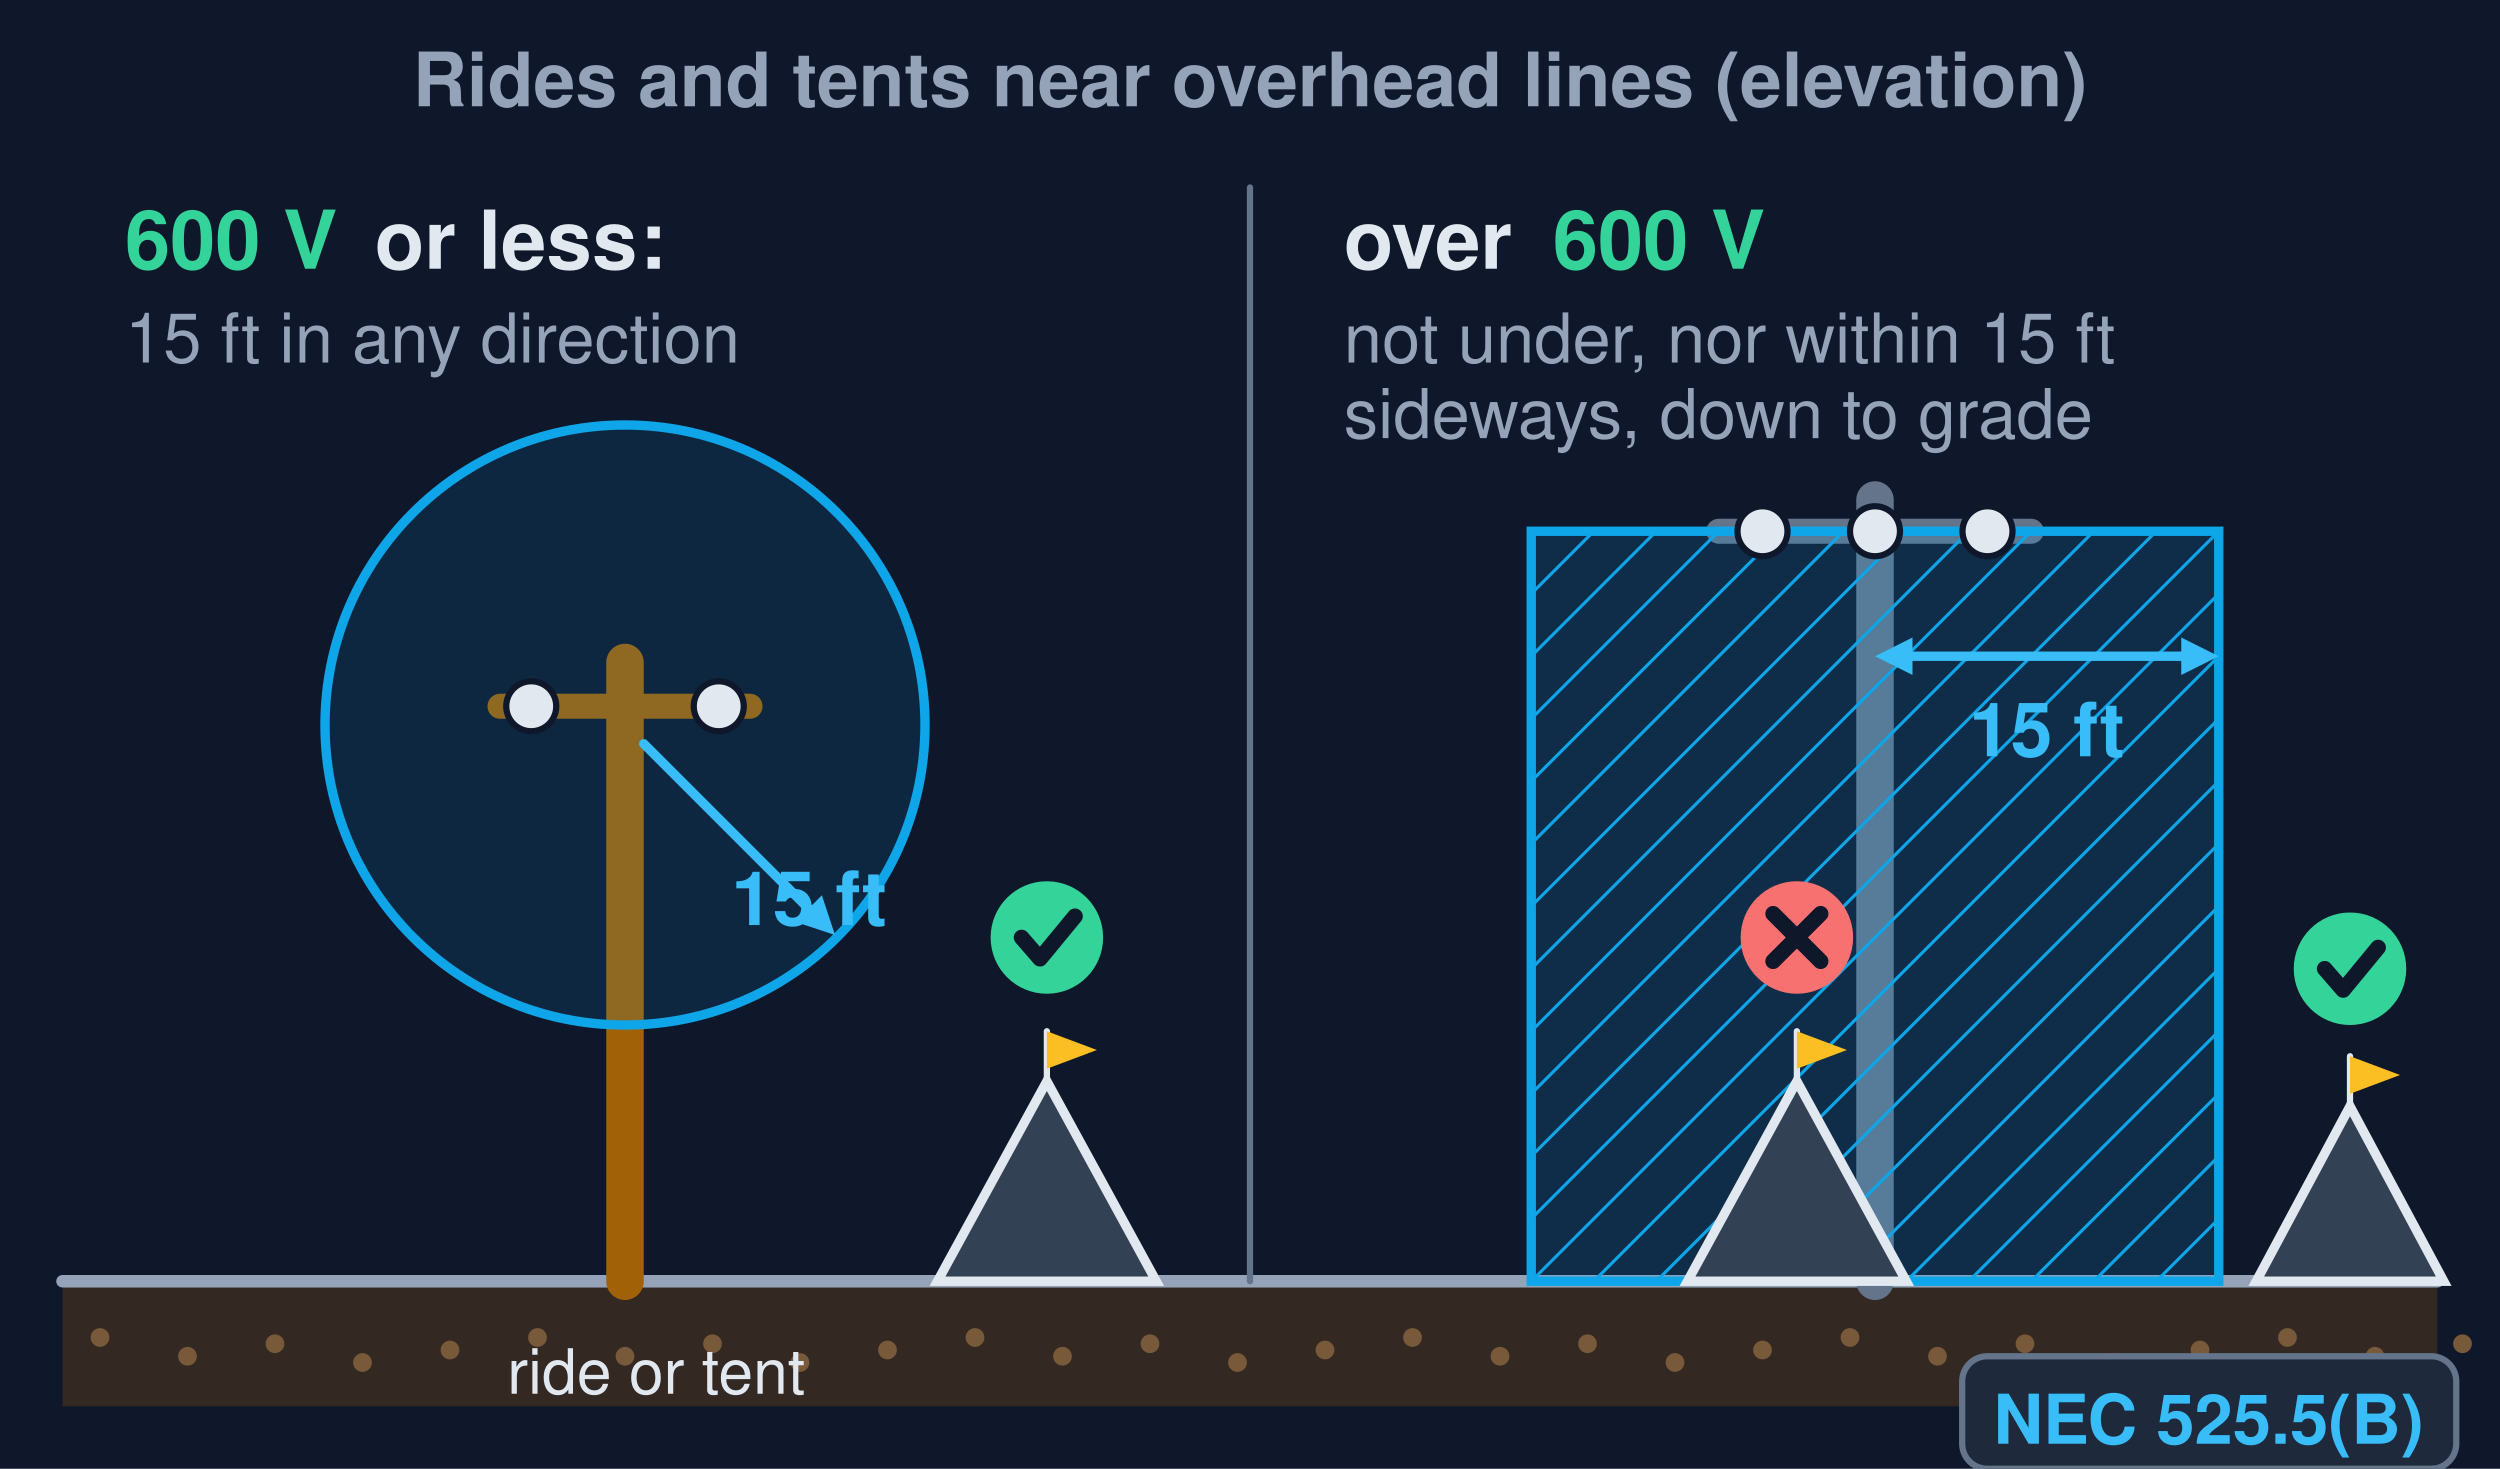
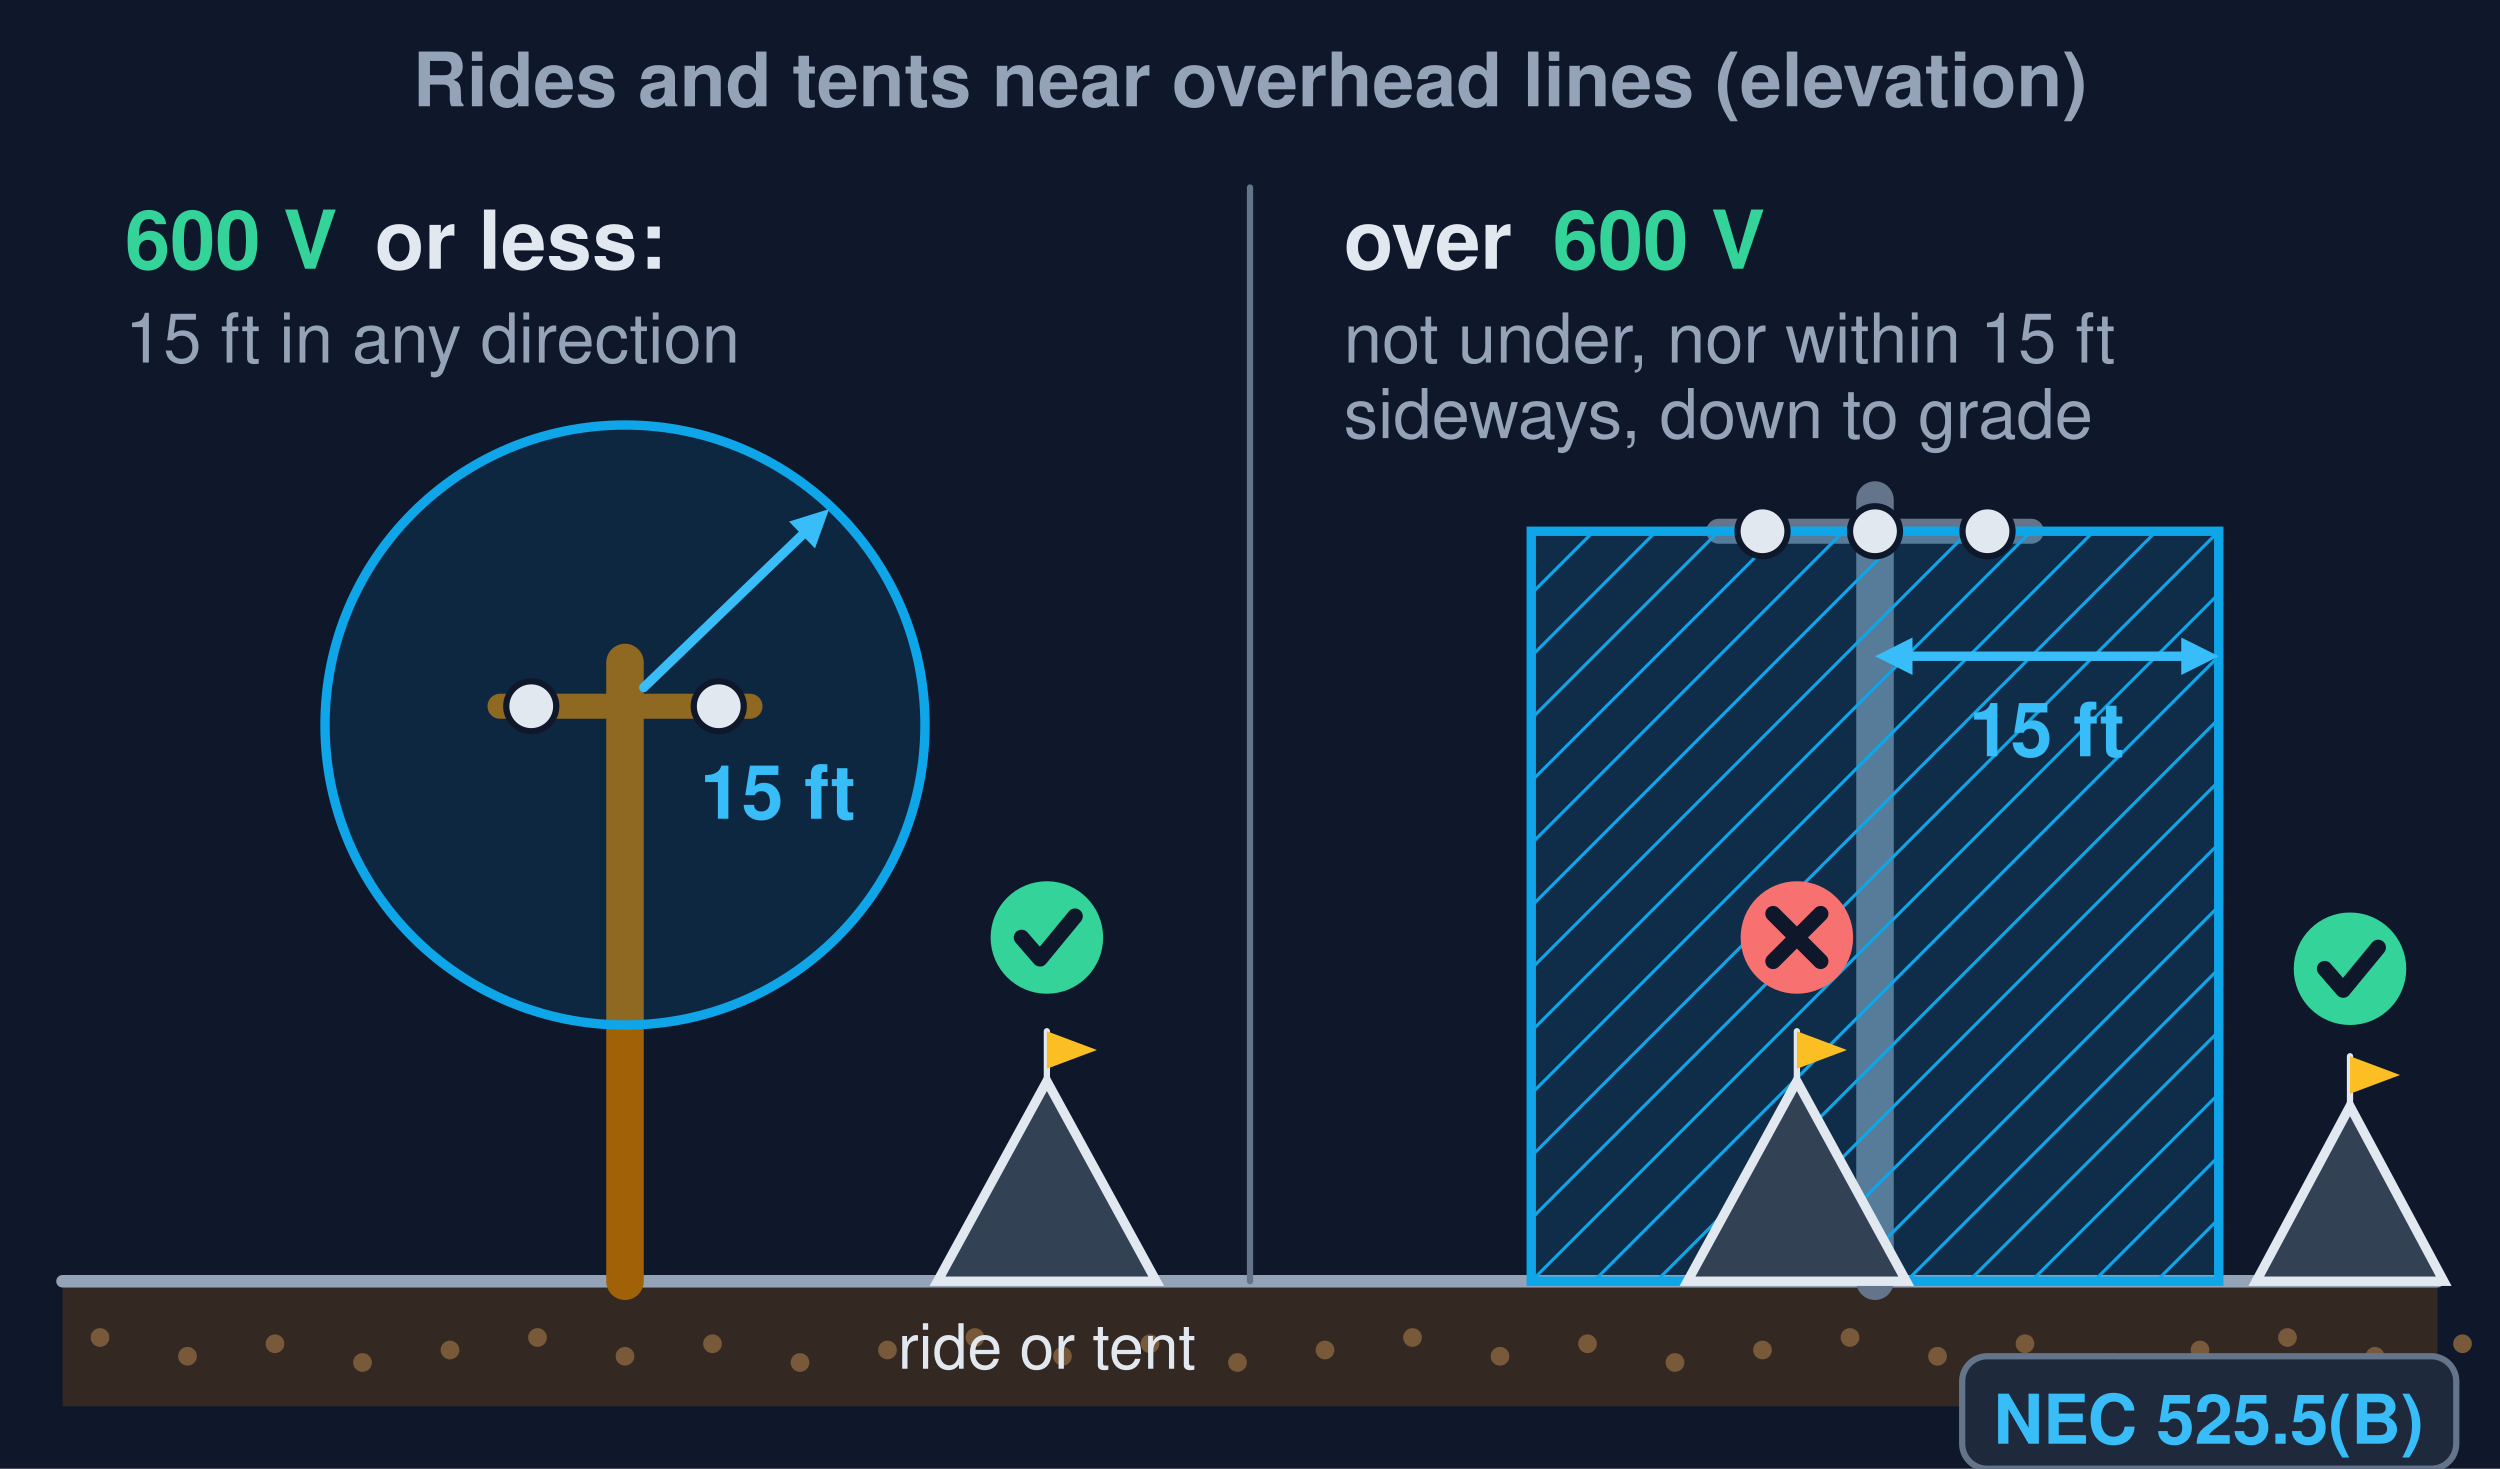
<svg xmlns="http://www.w3.org/2000/svg" width="800" height="470" viewBox="0 0 800 470">
  <rect x="0.0" y="0.0" width="800.0" height="470.0" rx="0" fill="#0f172a" fill-opacity="1.0" stroke="none" stroke-width="2" />
  <text x="400.0" y="34.0" font-family="Helvetica, Arial, sans-serif" font-size="24" font-weight="bold" fill="#94a3b8" text-anchor="middle">Rides and tents near overhead lines (elevation)</text>
  <rect x="20.0" y="410.0" width="760.0" height="40.0" rx="0" fill="#3f2e1f" fill-opacity="0.75" stroke="none" stroke-width="2" />
  <circle cx="32.0" cy="428.0" r="3" fill="#78593a" stroke="none" stroke-width="2" />
  <circle cx="60.0" cy="434.0" r="3" fill="#78593a" stroke="none" stroke-width="2" />
  <circle cx="88.0" cy="430.0" r="3" fill="#78593a" stroke="none" stroke-width="2" />
  <circle cx="116.0" cy="436.0" r="3" fill="#78593a" stroke="none" stroke-width="2" />
  <circle cx="144.0" cy="432.0" r="3" fill="#78593a" stroke="none" stroke-width="2" />
  <circle cx="172.0" cy="428.0" r="3" fill="#78593a" stroke="none" stroke-width="2" />
  <circle cx="200.0" cy="434.0" r="3" fill="#78593a" stroke="none" stroke-width="2" />
  <circle cx="228.0" cy="430.0" r="3" fill="#78593a" stroke="none" stroke-width="2" />
  <circle cx="256.0" cy="436.0" r="3" fill="#78593a" stroke="none" stroke-width="2" />
  <circle cx="284.0" cy="432.0" r="3" fill="#78593a" stroke="none" stroke-width="2" />
  <circle cx="312.0" cy="428.0" r="3" fill="#78593a" stroke="none" stroke-width="2" />
  <circle cx="340.0" cy="434.0" r="3" fill="#78593a" stroke="none" stroke-width="2" />
  <circle cx="368.0" cy="430.0" r="3" fill="#78593a" stroke="none" stroke-width="2" />
  <circle cx="396.0" cy="436.0" r="3" fill="#78593a" stroke="none" stroke-width="2" />
  <circle cx="424.0" cy="432.0" r="3" fill="#78593a" stroke="none" stroke-width="2" />
  <circle cx="452.0" cy="428.0" r="3" fill="#78593a" stroke="none" stroke-width="2" />
  <circle cx="480.0" cy="434.0" r="3" fill="#78593a" stroke="none" stroke-width="2" />
  <circle cx="508.0" cy="430.0" r="3" fill="#78593a" stroke="none" stroke-width="2" />
  <circle cx="536.0" cy="436.0" r="3" fill="#78593a" stroke="none" stroke-width="2" />
  <circle cx="564.0" cy="432.0" r="3" fill="#78593a" stroke="none" stroke-width="2" />
  <circle cx="592.0" cy="428.0" r="3" fill="#78593a" stroke="none" stroke-width="2" />
  <circle cx="620.0" cy="434.0" r="3" fill="#78593a" stroke="none" stroke-width="2" />
  <circle cx="648.0" cy="430.0" r="3" fill="#78593a" stroke="none" stroke-width="2" />
  <circle cx="676.0" cy="436.0" r="3" fill="#78593a" stroke="none" stroke-width="2" />
  <circle cx="704.0" cy="432.0" r="3" fill="#78593a" stroke="none" stroke-width="2" />
  <circle cx="732.0" cy="428.0" r="3" fill="#78593a" stroke="none" stroke-width="2" />
  <circle cx="760.0" cy="434.0" r="3" fill="#78593a" stroke="none" stroke-width="2" />
  <circle cx="788.0" cy="430.0" r="3" fill="#78593a" stroke="none" stroke-width="2" />
  <line x1="20.0" y1="410.0" x2="780.0" y2="410.0" stroke="#94a3b8" stroke-width="4" stroke-linecap="round" stroke-opacity="1.0" />
  <line x1="400.0" y1="60.0" x2="400.0" y2="410.0" stroke="#64748b" stroke-width="2" stroke-linecap="round" stroke-opacity="1.0" />
  <line x1="200.0" y1="212.0" x2="200.0" y2="410.0" stroke="#a16207" stroke-width="12" stroke-linecap="round" stroke-opacity="1.0" />
  <line x1="160.0" y1="226.0" x2="240.0" y2="226.0" stroke="#a16207" stroke-width="8" stroke-linecap="round" stroke-opacity="1.0" />
  <circle cx="200.0" cy="232.0" r="96.0" fill="#0ea5e9" fill-opacity="0.12" stroke="#0ea5e9" stroke-width="3" />
  <circle cx="170.0" cy="226.0" r="8" fill="#e2e8f0" stroke="#0f172a" stroke-width="2" />
  <circle cx="230.0" cy="226.0" r="8" fill="#e2e8f0" stroke="#0f172a" stroke-width="2" />
-   <line x1="206.0" y1="238.0" x2="262.1" y2="294.1" stroke="#38bdf8" stroke-width="3" stroke-linecap="round" stroke-opacity="1.0" />
-   <polygon points="267.2,299.2 254.5,295.0 263.0,286.5" fill="#38bdf8" fill-opacity="1.0" stroke="none" stroke-width="2" />
-   <text x="234.0" y="296.0" font-family="Helvetica, Arial, sans-serif" font-size="24" font-weight="bold" fill="#38bdf8" text-anchor="start">15 ft</text>
+   <line x1="206.0" y1="220.0" x2="260.1" y2="167.9" stroke="#38bdf8" stroke-width="3" stroke-linecap="round" stroke-opacity="1.0" />
+   <polygon points="265.3,162.9 260.8,175.5 252.5,166.9" fill="#38bdf8" fill-opacity="1.0" stroke="none" stroke-width="2" />
+   <text x="224.0" y="262.0" font-family="Helvetica, Arial, sans-serif" font-size="24" font-weight="bold" fill="#38bdf8" text-anchor="start">15 ft</text>
  <text x="40.0" y="86.0" font-family="Helvetica, Arial, sans-serif" font-size="26" font-weight="bold" fill="#34d399" text-anchor="start">600 V</text>
  <text x="119.9" y="86.0" font-family="Helvetica, Arial, sans-serif" font-size="26" font-weight="bold" fill="#e2e8f0" text-anchor="start">or less:</text>
  <text x="40.0" y="116.0" font-family="Helvetica, Arial, sans-serif" font-size="22" fill="#94a3b8" text-anchor="start">15 ft in any direction</text>
  <polygon points="300.0,410.0 335.0,346.0 370.0,410.0" fill="#334155" fill-opacity="1.0" stroke="#e2e8f0" stroke-width="3" />
  <line x1="335.0" y1="346.0" x2="335.0" y2="330.0" stroke="#e2e8f0" stroke-width="2" stroke-linecap="round" stroke-opacity="1.0" />
  <polygon points="335.0,330.0 351.0,336.0 335.0,342.0" fill="#fbbf24" fill-opacity="1.0" stroke="none" stroke-width="2" />
  <circle cx="335.0" cy="300.0" r="18" fill="#34d399" stroke="none" stroke-width="2" />
  <polyline points="326.9,300.0 332.8,306.8 344.0,293.2" fill="none" stroke="#0f172a" stroke-width="5" stroke-linecap="round" stroke-linejoin="round" />
  <line x1="600.0" y1="160.0" x2="600.0" y2="410.0" stroke="#64748b" stroke-width="12" stroke-linecap="round" stroke-opacity="1.0" />
  <line x1="550.0" y1="170.0" x2="650.0" y2="170.0" stroke="#64748b" stroke-width="8" stroke-linecap="round" stroke-opacity="1.0" />
  <rect x="490.0" y="170.0" width="220.0" height="240.0" rx="0" fill="#0ea5e9" fill-opacity="0.16" stroke="#0ea5e9" stroke-width="2" />
  <line x1="490.0" y1="190.0" x2="510.0" y2="170.0" stroke="#0ea5e9" stroke-width="1" stroke-linecap="round" stroke-opacity="1.0" />
  <line x1="490.0" y1="210.0" x2="530.0" y2="170.0" stroke="#0ea5e9" stroke-width="1" stroke-linecap="round" stroke-opacity="1.0" />
  <line x1="490.0" y1="230.0" x2="550.0" y2="170.0" stroke="#0ea5e9" stroke-width="1" stroke-linecap="round" stroke-opacity="1.0" />
  <line x1="490.0" y1="250.0" x2="570.0" y2="170.0" stroke="#0ea5e9" stroke-width="1" stroke-linecap="round" stroke-opacity="1.0" />
  <line x1="490.0" y1="270.0" x2="590.0" y2="170.0" stroke="#0ea5e9" stroke-width="1" stroke-linecap="round" stroke-opacity="1.0" />
  <line x1="490.0" y1="290.0" x2="610.0" y2="170.0" stroke="#0ea5e9" stroke-width="1" stroke-linecap="round" stroke-opacity="1.0" />
  <line x1="490.0" y1="310.0" x2="630.0" y2="170.0" stroke="#0ea5e9" stroke-width="1" stroke-linecap="round" stroke-opacity="1.0" />
  <line x1="490.0" y1="330.0" x2="650.0" y2="170.0" stroke="#0ea5e9" stroke-width="1" stroke-linecap="round" stroke-opacity="1.0" />
  <line x1="490.0" y1="350.0" x2="670.0" y2="170.0" stroke="#0ea5e9" stroke-width="1" stroke-linecap="round" stroke-opacity="1.0" />
  <line x1="490.0" y1="370.0" x2="690.0" y2="170.0" stroke="#0ea5e9" stroke-width="1" stroke-linecap="round" stroke-opacity="1.0" />
  <line x1="490.0" y1="390.0" x2="710.0" y2="170.0" stroke="#0ea5e9" stroke-width="1" stroke-linecap="round" stroke-opacity="1.0" />
  <line x1="490.0" y1="410.0" x2="710.0" y2="190.0" stroke="#0ea5e9" stroke-width="1" stroke-linecap="round" stroke-opacity="1.0" />
  <line x1="510.0" y1="410.0" x2="710.0" y2="210.0" stroke="#0ea5e9" stroke-width="1" stroke-linecap="round" stroke-opacity="1.0" />
  <line x1="530.0" y1="410.0" x2="710.0" y2="230.0" stroke="#0ea5e9" stroke-width="1" stroke-linecap="round" stroke-opacity="1.0" />
  <line x1="550.0" y1="410.0" x2="710.0" y2="250.0" stroke="#0ea5e9" stroke-width="1" stroke-linecap="round" stroke-opacity="1.0" />
  <line x1="570.0" y1="410.0" x2="710.0" y2="270.0" stroke="#0ea5e9" stroke-width="1" stroke-linecap="round" stroke-opacity="1.0" />
  <line x1="590.0" y1="410.0" x2="710.0" y2="290.0" stroke="#0ea5e9" stroke-width="1" stroke-linecap="round" stroke-opacity="1.0" />
  <line x1="610.0" y1="410.0" x2="710.0" y2="310.0" stroke="#0ea5e9" stroke-width="1" stroke-linecap="round" stroke-opacity="1.0" />
  <line x1="630.0" y1="410.0" x2="710.0" y2="330.0" stroke="#0ea5e9" stroke-width="1" stroke-linecap="round" stroke-opacity="1.0" />
  <line x1="650.0" y1="410.0" x2="710.0" y2="350.0" stroke="#0ea5e9" stroke-width="1" stroke-linecap="round" stroke-opacity="1.0" />
  <line x1="670.0" y1="410.0" x2="710.0" y2="370.0" stroke="#0ea5e9" stroke-width="1" stroke-linecap="round" stroke-opacity="1.0" />
  <line x1="690.0" y1="410.0" x2="710.0" y2="390.0" stroke="#0ea5e9" stroke-width="1" stroke-linecap="round" stroke-opacity="1.0" />
  <rect x="490.0" y="170.0" width="220.0" height="240.0" rx="0" fill="none" fill-opacity="1.0" stroke="#0ea5e9" stroke-width="3" />
  <circle cx="564.0" cy="170.0" r="8" fill="#e2e8f0" stroke="#0f172a" stroke-width="2" />
  <circle cx="600.0" cy="170.0" r="8" fill="#e2e8f0" stroke="#0f172a" stroke-width="2" />
  <circle cx="636.0" cy="170.0" r="8" fill="#e2e8f0" stroke="#0f172a" stroke-width="2" />
  <line x1="606.0" y1="210.0" x2="704.0" y2="210.0" stroke="#38bdf8" stroke-width="3" stroke-linecap="round" stroke-opacity="1.0" />
  <polygon points="600.0,210.0 612.0,204.0 612.0,216.0" fill="#38bdf8" fill-opacity="1.0" stroke="none" stroke-width="2" />
  <polygon points="710.0,210.0 698.0,216.0 698.0,204.0" fill="#38bdf8" fill-opacity="1.0" stroke="none" stroke-width="2" />
  <text x="655.0" y="242.0" font-family="Helvetica, Arial, sans-serif" font-size="24" font-weight="bold" fill="#38bdf8" text-anchor="middle">15 ft</text>
  <text x="430.0" y="86.0" font-family="Helvetica, Arial, sans-serif" font-size="26" font-weight="bold" fill="#e2e8f0" text-anchor="start">over</text>
  <text x="496.9" y="86.0" font-family="Helvetica, Arial, sans-serif" font-size="26" font-weight="bold" fill="#34d399" text-anchor="start">600 V</text>
  <text x="430.0" y="116.0" font-family="Helvetica, Arial, sans-serif" font-size="22" fill="#94a3b8" text-anchor="start">not under, nor within 15 ft</text>
  <text x="430.0" y="140.2" font-family="Helvetica, Arial, sans-serif" font-size="22" fill="#94a3b8" text-anchor="start">sideways, down to grade</text>
  <polygon points="540.0,410.0 575.0,346.0 610.0,410.0" fill="#334155" fill-opacity="1.0" stroke="#e2e8f0" stroke-width="3" />
  <line x1="575.0" y1="346.0" x2="575.0" y2="330.0" stroke="#e2e8f0" stroke-width="2" stroke-linecap="round" stroke-opacity="1.0" />
  <polygon points="575.0,330.0 591.0,336.0 575.0,342.0" fill="#fbbf24" fill-opacity="1.0" stroke="none" stroke-width="2" />
  <circle cx="575.0" cy="300.0" r="18" fill="#f87171" stroke="none" stroke-width="2" />
  <line x1="567.4" y1="292.4" x2="582.6" y2="307.6" stroke="#0f172a" stroke-width="5" stroke-linecap="round" stroke-opacity="1.0" />
  <line x1="567.4" y1="307.6" x2="582.6" y2="292.4" stroke="#0f172a" stroke-width="5" stroke-linecap="round" stroke-opacity="1.0" />
  <polygon points="722.0,410.0 752.0,354.0 782.0,410.0" fill="#334155" fill-opacity="1.0" stroke="#e2e8f0" stroke-width="3" />
  <line x1="752.0" y1="354.0" x2="752.0" y2="338.0" stroke="#e2e8f0" stroke-width="2" stroke-linecap="round" stroke-opacity="1.0" />
  <polygon points="752.0,338.0 768.0,344.0 752.0,350.0" fill="#fbbf24" fill-opacity="1.0" stroke="none" stroke-width="2" />
  <circle cx="752.0" cy="310.0" r="18" fill="#34d399" stroke="none" stroke-width="2" />
  <polyline points="743.9,310.0 749.8,316.8 761.0,303.2" fill="none" stroke="#0f172a" stroke-width="5" stroke-linecap="round" stroke-linejoin="round" />
-   <text x="210.0" y="446.0" font-family="Helvetica, Arial, sans-serif" font-size="20" fill="#e2e8f0" text-anchor="middle">ride or tent</text>
+   <text x="335.0" y="438.0" font-family="Helvetica, Arial, sans-serif" font-size="20" fill="#e2e8f0" text-anchor="middle">ride or tent</text>
  <rect x="627.9" y="434.0" width="158.1" height="36.0" rx="8" fill="#1e293b" fill-opacity="1.0" stroke="#64748b" stroke-width="2" />
  <text x="637.9" y="462.0" font-family="Helvetica, Arial, sans-serif" font-size="22" font-weight="bold" fill="#38bdf8" text-anchor="start">NEC 525.5(B)</text>
</svg>
